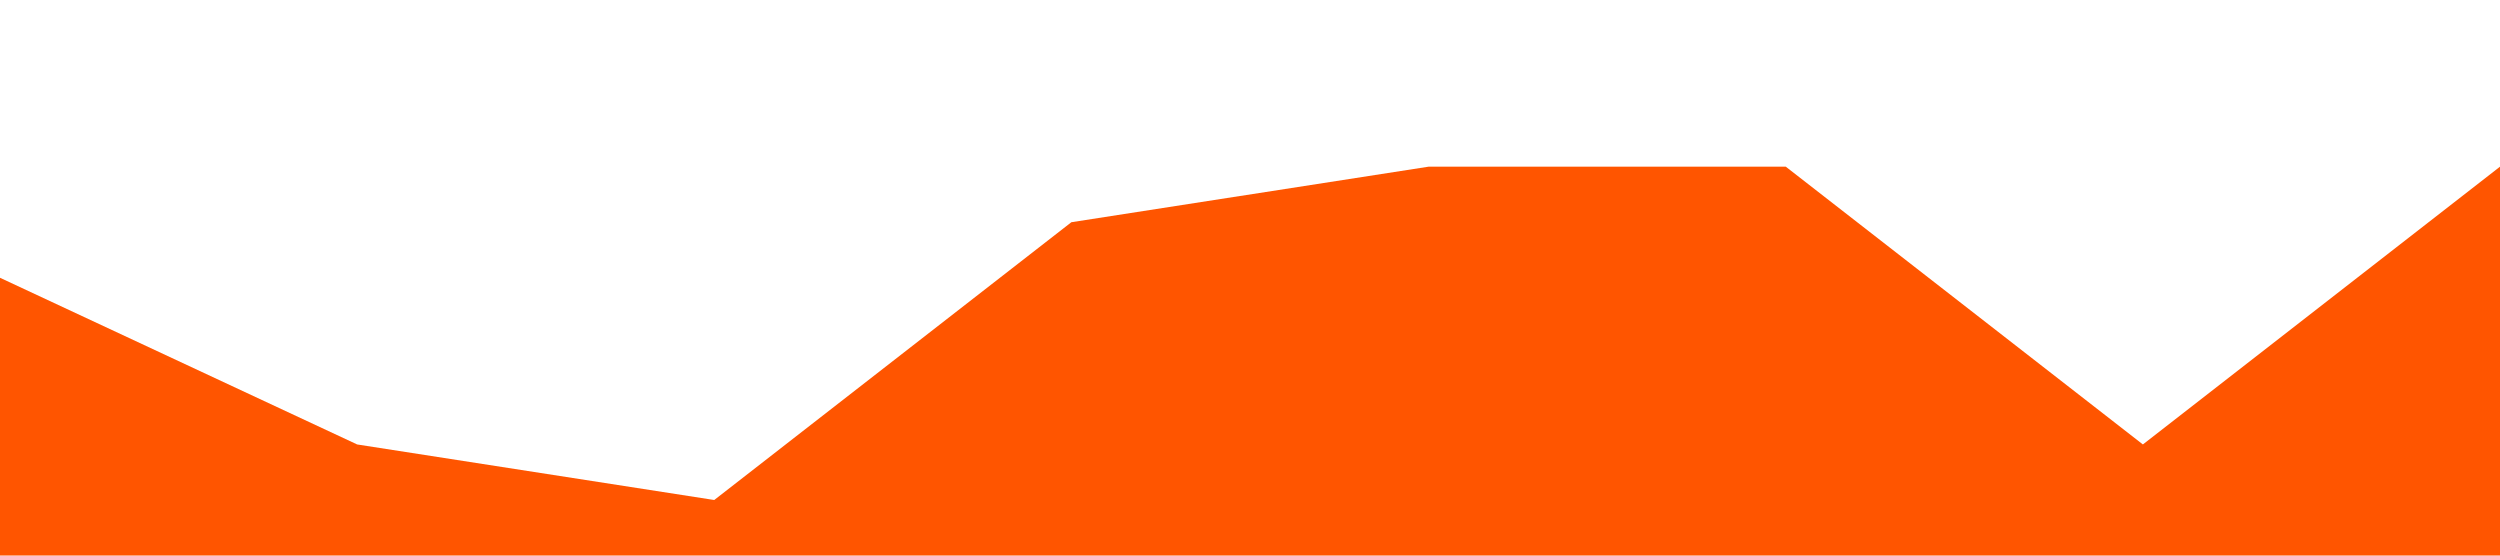
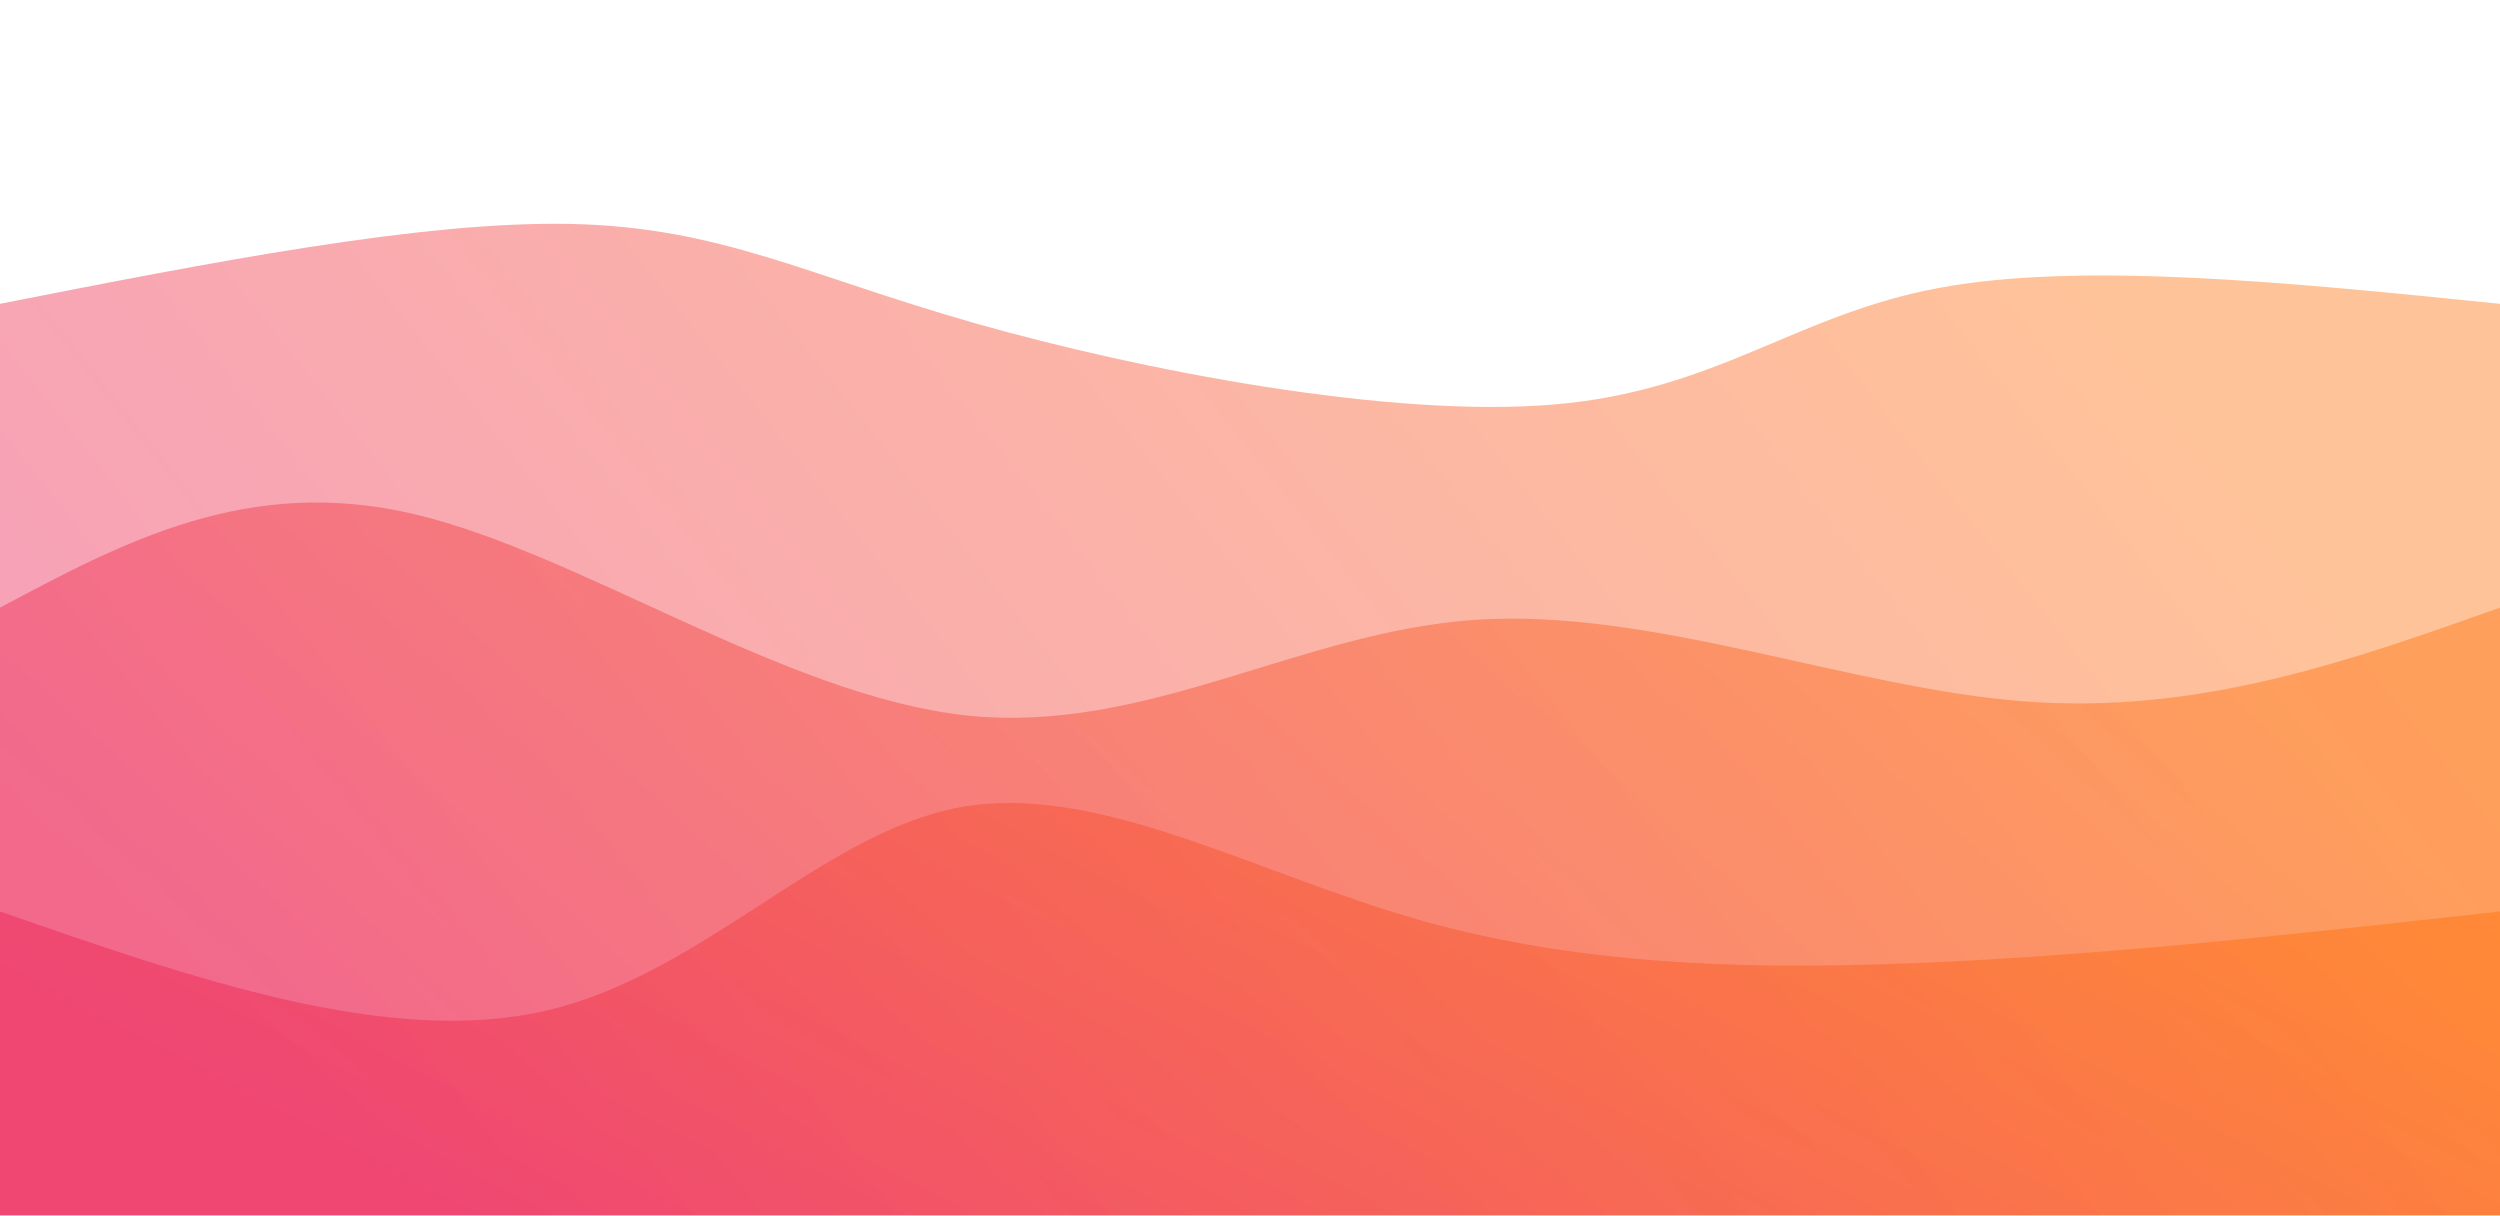
- <svg xmlns="http://www.w3.org/2000/svg" viewBox="0 0 1440 320">
-   <path fill="#ff5500" fill-opacity="1" d="M0,160L205.7,256L411.4,288L617.1,128L822.9,96L1028.6,96L1234.3,256L1440,96L1440,320L1234.3,320L1028.6,320L822.9,320L617.1,320L411.4,320L205.7,320L0,320Z" />
+ <svg xmlns="http://www.w3.org/2000/svg" width="100%" height="100%" id="svg" viewBox="0 0 1440 700" class="transition duration-300 ease-in-out delay-150">
+   <defs>
+     <linearGradient id="gradient" x1="2%" y1="65%" x2="98%" y2="35%">
+       <stop offset="5%" stop-color="#eb144c66" />
+       <stop offset="95%" stop-color="#ff690066" />
+     </linearGradient>
+   </defs>
+   <path d="M 0,700 C 0,700 0,175 0,175 C 121.656,151.077 243.311,127.153 329,129 C 414.689,130.847 464.411,158.464 561,186 C 657.589,213.536 801.043,240.99 895,233 C 988.957,225.01 1033.416,181.574 1116,166 C 1198.584,150.426 1319.292,162.713 1440,175 C 1440,175 1440,700 1440,700 Z" stroke="none" stroke-width="0" fill="url(#gradient)" class="transition-all duration-300 ease-in-out delay-150 path-0" />
+   <defs>
+     <linearGradient id="gradient" x1="2%" y1="65%" x2="98%" y2="35%">
+       <stop offset="5%" stop-color="#eb144c88" />
+       <stop offset="95%" stop-color="#ff690088" />
+     </linearGradient>
+   </defs>
+   <path d="M 0,700 C 0,700 0,350 0,350 C 71.407,311.914 142.813,273.828 238,296 C 333.187,318.172 452.153,400.603 556,412 C 659.847,423.397 748.574,363.761 850,357 C 951.426,350.239 1065.55,396.354 1166,404 C 1266.45,411.646 1353.225,380.823 1440,350 C 1440,350 1440,700 1440,700 Z" stroke="none" stroke-width="0" fill="url(#gradient)" class="transition-all duration-300 ease-in-out delay-150 path-1" />
+   <defs>
+     <linearGradient id="gradient" x1="2%" y1="65%" x2="98%" y2="35%">
+       <stop offset="5%" stop-color="#eb144cff" />
+       <stop offset="95%" stop-color="#ff6900ff" />
+     </linearGradient>
+   </defs>
+   <path d="M 0,700 C 0,700 0,525 0,525 C 112.316,564.072 224.632,603.144 315,582 C 405.368,560.856 473.789,479.498 553,465 C 632.211,450.502 722.211,502.866 818,530 C 913.789,557.134 1015.368,559.038 1120,554 C 1224.632,548.962 1332.316,536.981 1440,525 C 1440,525 1440,700 1440,700 Z" stroke="none" stroke-width="0" fill="url(#gradient)" class="transition-all duration-300 ease-in-out delay-150 path-2" />
</svg>
